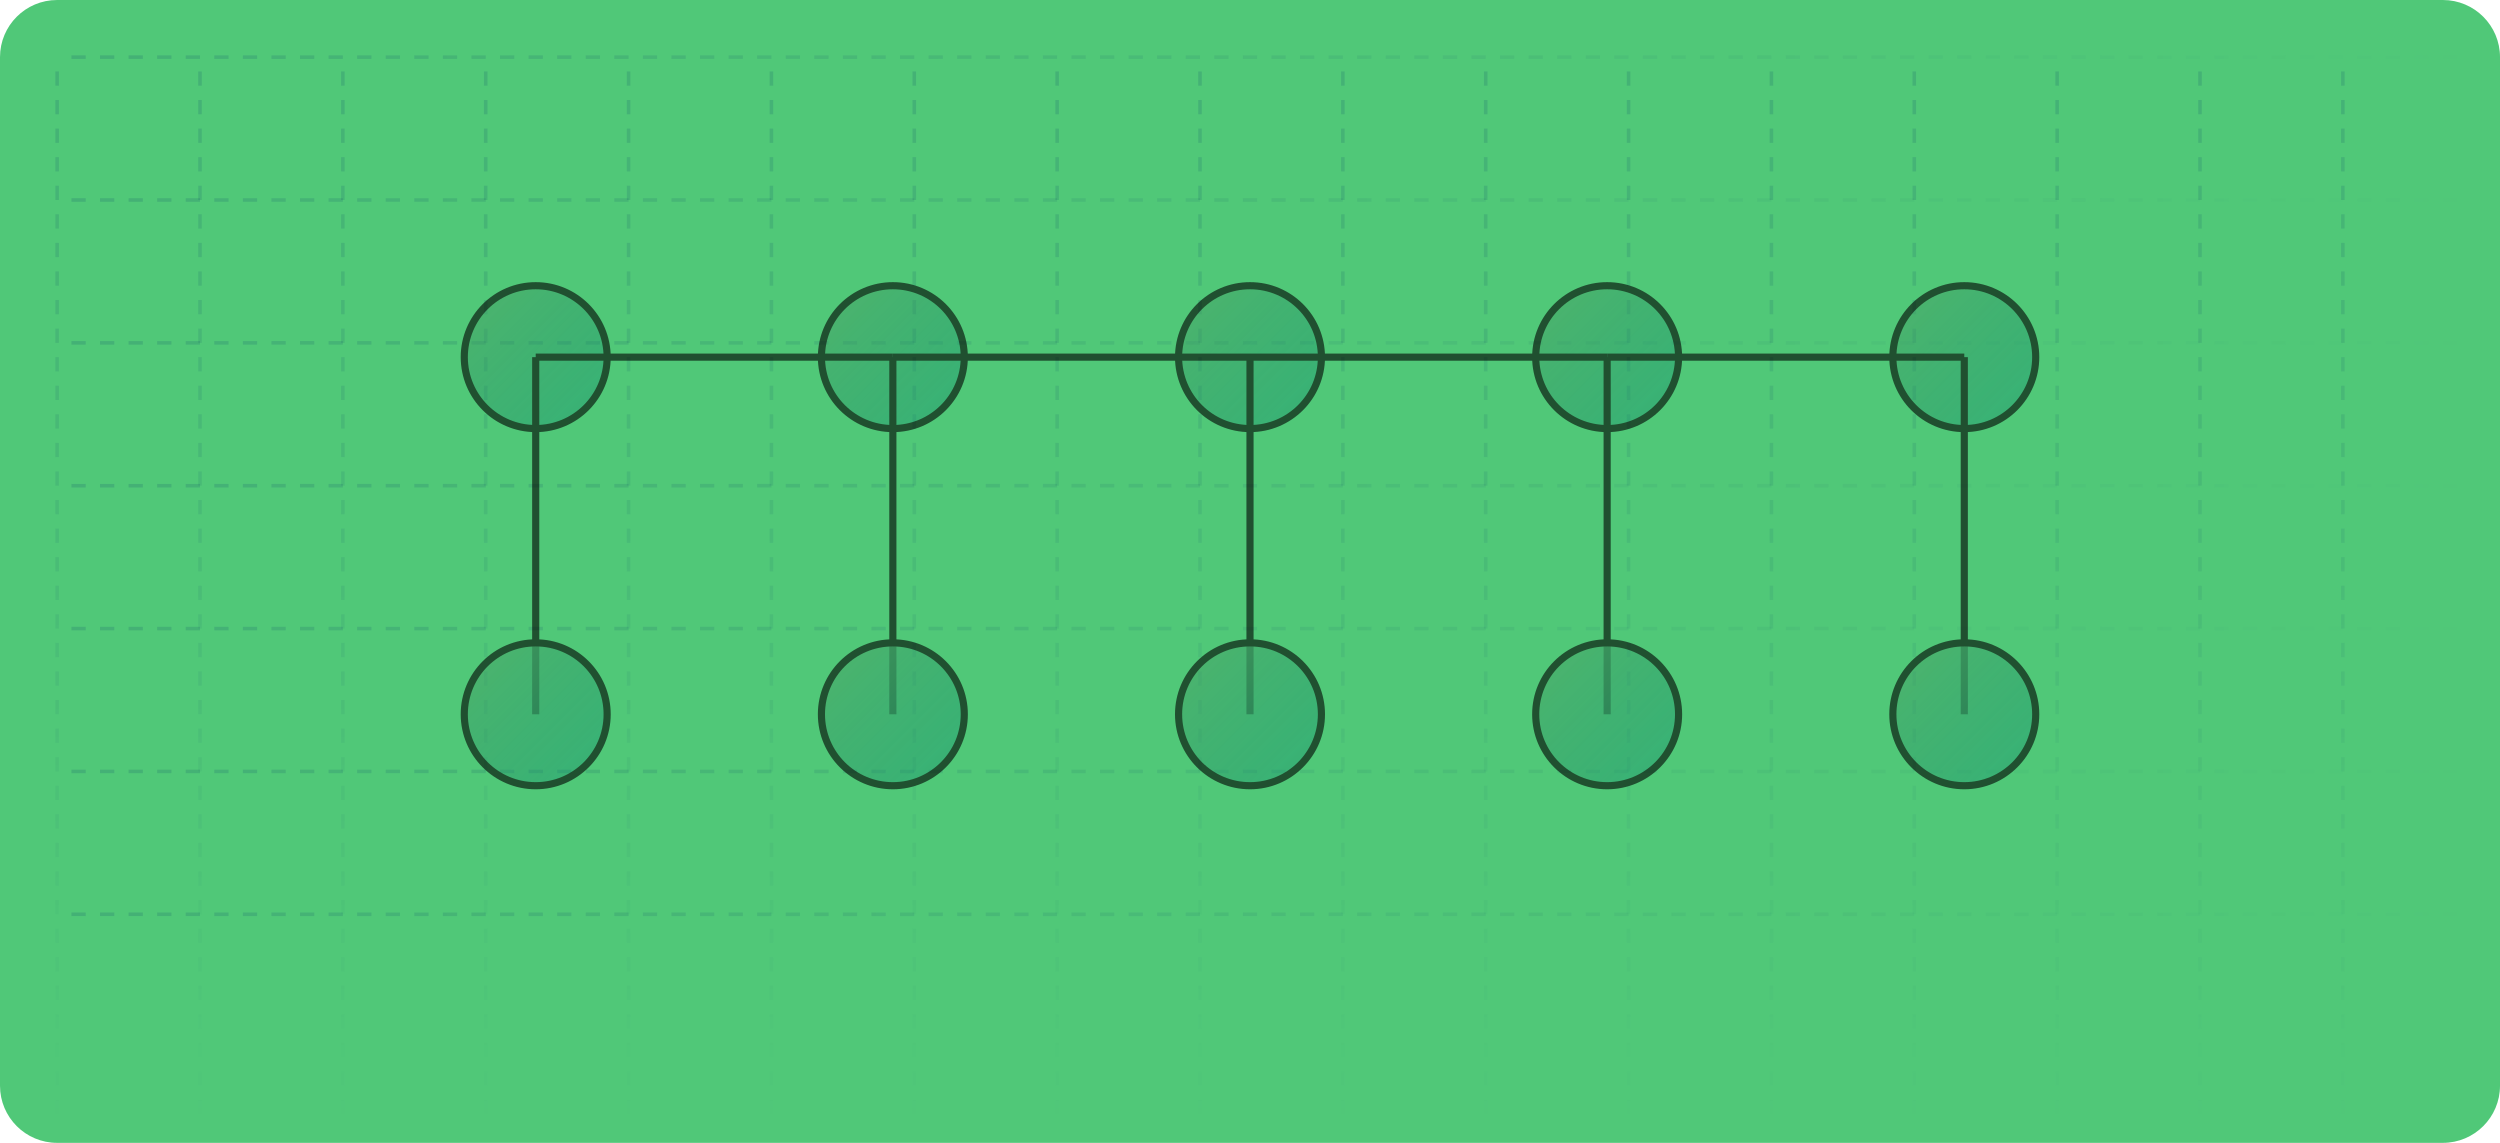
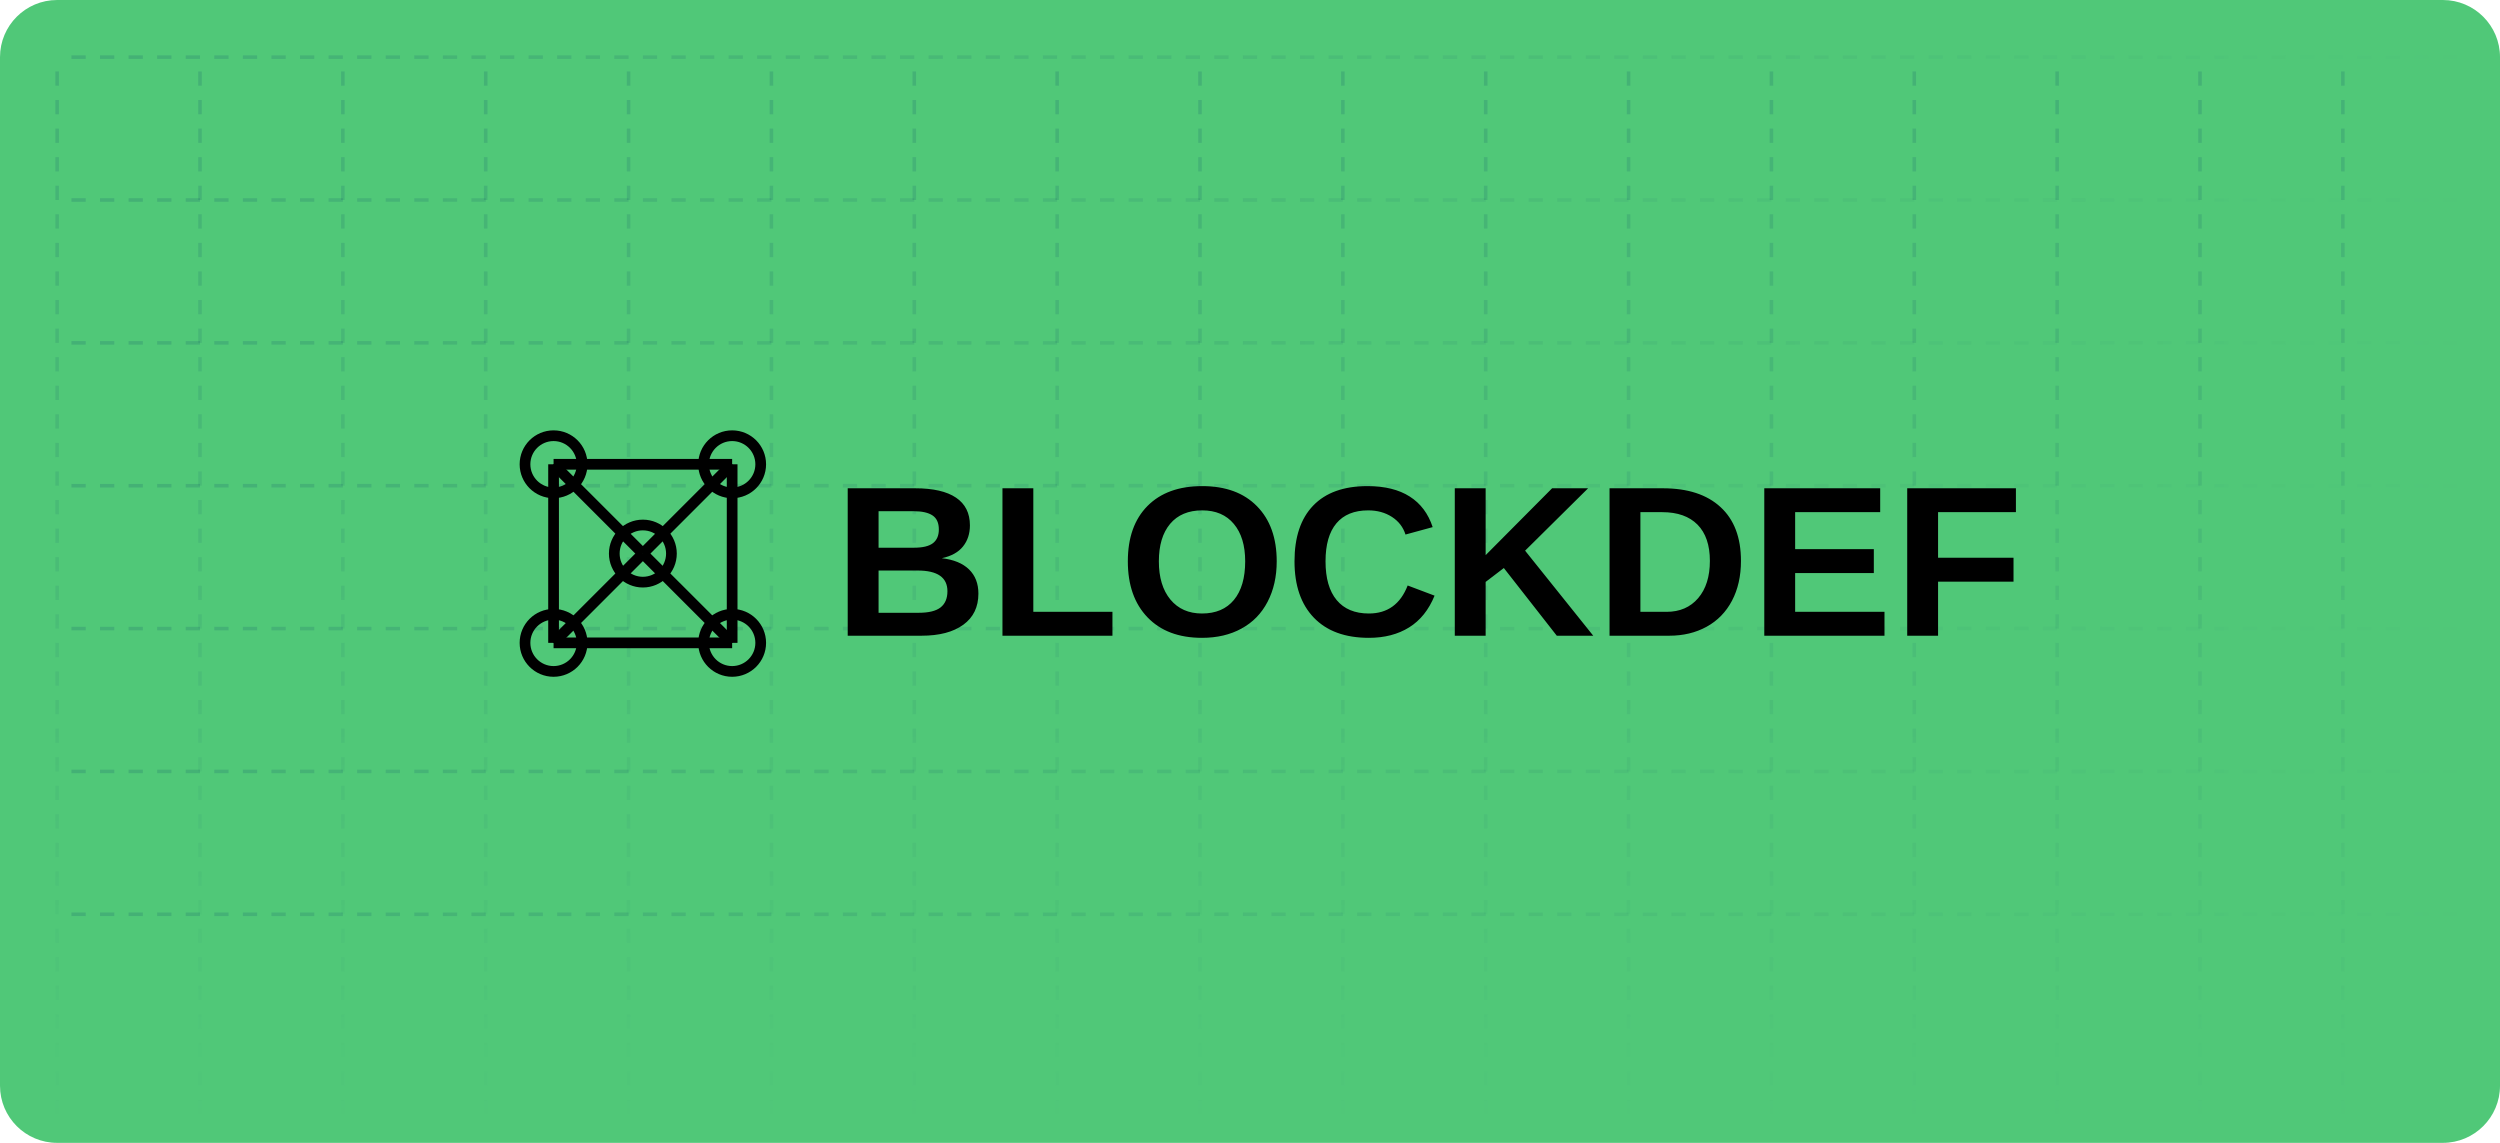
<svg xmlns="http://www.w3.org/2000/svg" width="700" height="320" viewBox="0 0 700 320" fill="none">
  <defs>
    <linearGradient id="solid_background" x1="0" y1="0" x2="700" y2="320" gradientUnits="userSpaceOnUse">
      <stop stop-color="#50C878" />
      <stop offset="1" stop-color="#50C878" />
    </linearGradient>
    <linearGradient id="grid_line_vertical" x1="0" y1="0" x2="0" y2="320" gradientUnits="userSpaceOnUse">
      <stop stop-color="#003366" stop-opacity="0.4" />
      <stop offset="1" stop-color="#003366" stop-opacity="0" />
    </linearGradient>
    <linearGradient id="grid_line_horizontal" x1="0" y1="0" x2="700" y2="0" gradientUnits="userSpaceOnUse">
      <stop stop-color="#003366" stop-opacity="0.4" />
      <stop offset="1" stop-color="#003366" stop-opacity="0" />
    </linearGradient>
-     <linearGradient id="geo_shape_gradient" x1="0" y1="0" x2="1" y2="1" gradientUnits="objectBoundingBox">
-       <stop offset="0%" stop-color="#4D9F5F" stop-opacity="0.8" />
-       <stop offset="100%" stop-color="#007F6F" stop-opacity="0.5" />
-     </linearGradient>
+     <style>
+       .node { fill: none; stroke: #000000; stroke-width: 3; } /* Reduced stroke width for smoother appearance */
+       .line { stroke: #000000; stroke-width: 3; } /* Reduced stroke width for smoother appearance */
+     </style>
  </defs>
  <rect width="700" height="320" rx="16" fill="url(#solid_background)" />
  <g stroke="#003366" stroke-width="1" stroke-opacity="0.4">
    <line x1="16" y1="20" x2="16" y2="320" stroke="url(#grid_line_vertical)" stroke-dasharray="4 4" />
    <line x1="56" y1="20" x2="56" y2="320" stroke="url(#grid_line_vertical)" stroke-dasharray="4 4" />
    <line x1="96" y1="20" x2="96" y2="320" stroke="url(#grid_line_vertical)" stroke-dasharray="4 4" />
    <line x1="136" y1="20" x2="136" y2="320" stroke="url(#grid_line_vertical)" stroke-dasharray="4 4" />
    <line x1="176" y1="20" x2="176" y2="320" stroke="url(#grid_line_vertical)" stroke-dasharray="4 4" />
    <line x1="216" y1="20" x2="216" y2="320" stroke="url(#grid_line_vertical)" stroke-dasharray="4 4" />
    <line x1="256" y1="20" x2="256" y2="320" stroke="url(#grid_line_vertical)" stroke-dasharray="4 4" />
    <line x1="296" y1="20" x2="296" y2="320" stroke="url(#grid_line_vertical)" stroke-dasharray="4 4" />
    <line x1="336" y1="20" x2="336" y2="320" stroke="url(#grid_line_vertical)" stroke-dasharray="4 4" />
    <line x1="376" y1="20" x2="376" y2="320" stroke="url(#grid_line_vertical)" stroke-dasharray="4 4" />
    <line x1="416" y1="20" x2="416" y2="320" stroke="url(#grid_line_vertical)" stroke-dasharray="4 4" />
    <line x1="456" y1="20" x2="456" y2="320" stroke="url(#grid_line_vertical)" stroke-dasharray="4 4" />
    <line x1="496" y1="20" x2="496" y2="320" stroke="url(#grid_line_vertical)" stroke-dasharray="4 4" />
    <line x1="536" y1="20" x2="536" y2="320" stroke="url(#grid_line_vertical)" stroke-dasharray="4 4" />
    <line x1="576" y1="20" x2="576" y2="320" stroke="url(#grid_line_vertical)" stroke-dasharray="4 4" />
    <line x1="616" y1="20" x2="616" y2="320" stroke="url(#grid_line_vertical)" stroke-dasharray="4 4" />
    <line x1="656" y1="20" x2="656" y2="320" stroke="url(#grid_line_vertical)" stroke-dasharray="4 4" />
    <line x1="20" y1="16" x2="700" y2="16" stroke="url(#grid_line_horizontal)" stroke-dasharray="4 4" />
    <line x1="20" y1="56" x2="700" y2="56" stroke="url(#grid_line_horizontal)" stroke-dasharray="4 4" />
    <line x1="20" y1="96" x2="700" y2="96" stroke="url(#grid_line_horizontal)" stroke-dasharray="4 4" />
    <line x1="20" y1="136" x2="700" y2="136" stroke="url(#grid_line_horizontal)" stroke-dasharray="4 4" />
    <line x1="20" y1="176" x2="700" y2="176" stroke="url(#grid_line_horizontal)" stroke-dasharray="4 4" />
    <line x1="20" y1="216" x2="700" y2="216" stroke="url(#grid_line_horizontal)" stroke-dasharray="4 4" />
    <line x1="20" y1="256" x2="700" y2="256" stroke="url(#grid_line_horizontal)" stroke-dasharray="4 4" />
  </g>
-   <g stroke="black" stroke-width="2" fill="url(#geo_shape_gradient)" opacity="0.6">
-     <circle cx="150" cy="100" r="20" />
-     <circle cx="250" cy="100" r="20" />
-     <circle cx="350" cy="100" r="20" />
-     <circle cx="450" cy="100" r="20" />
-     <circle cx="550" cy="100" r="20" />
-     <line x1="150" y1="100" x2="250" y2="100" />
-     <line x1="250" y1="100" x2="350" y2="100" />
-     <line x1="350" y1="100" x2="450" y2="100" />
-     <line x1="450" y1="100" x2="550" y2="100" />
-     <line x1="150" y1="100" x2="150" y2="200" />
-     <line x1="250" y1="100" x2="250" y2="200" />
-     <line x1="350" y1="100" x2="350" y2="200" />
-     <line x1="450" y1="100" x2="450" y2="200" />
-     <line x1="550" y1="100" x2="550" y2="200" />
-     <circle cx="150" cy="200" r="20" />
-     <circle cx="250" cy="200" r="20" />
-     <circle cx="350" cy="200" r="20" />
-     <circle cx="450" cy="200" r="20" />
-     <circle cx="550" cy="200" r="20" />
+   <g transform="translate(130, 105)">
+     <circle cx="25" cy="25" r="8" class="node" />
+     <circle cx="75" cy="25" r="8" class="node" />
+     <circle cx="25" cy="75" r="8" class="node" />
+     <circle cx="75" cy="75" r="8" class="node" />
+     <circle cx="50" cy="50" r="8" class="node" />
+     <line x1="25" y1="25" x2="75" y2="25" class="line" />
+     <line x1="25" y1="25" x2="25" y2="75" class="line" />
+     <line x1="75" y1="25" x2="75" y2="75" class="line" />
+     <line x1="25" y1="75" x2="75" y2="75" class="line" />
+     <line x1="25" y1="25" x2="50" y2="50" class="line" />
+     <line x1="75" y1="25" x2="50" y2="50" class="line" />
+     <line x1="25" y1="75" x2="50" y2="50" class="line" />
+     <line x1="75" y1="75" x2="50" y2="50" class="line" />
  </g>
+   <text x="400" y="50%" font-family="Arial" font-size="60" font-weight="bolder" text-anchor="middle" fill="#000" dy=".3em">BLOCKDEF</text>
</svg>
